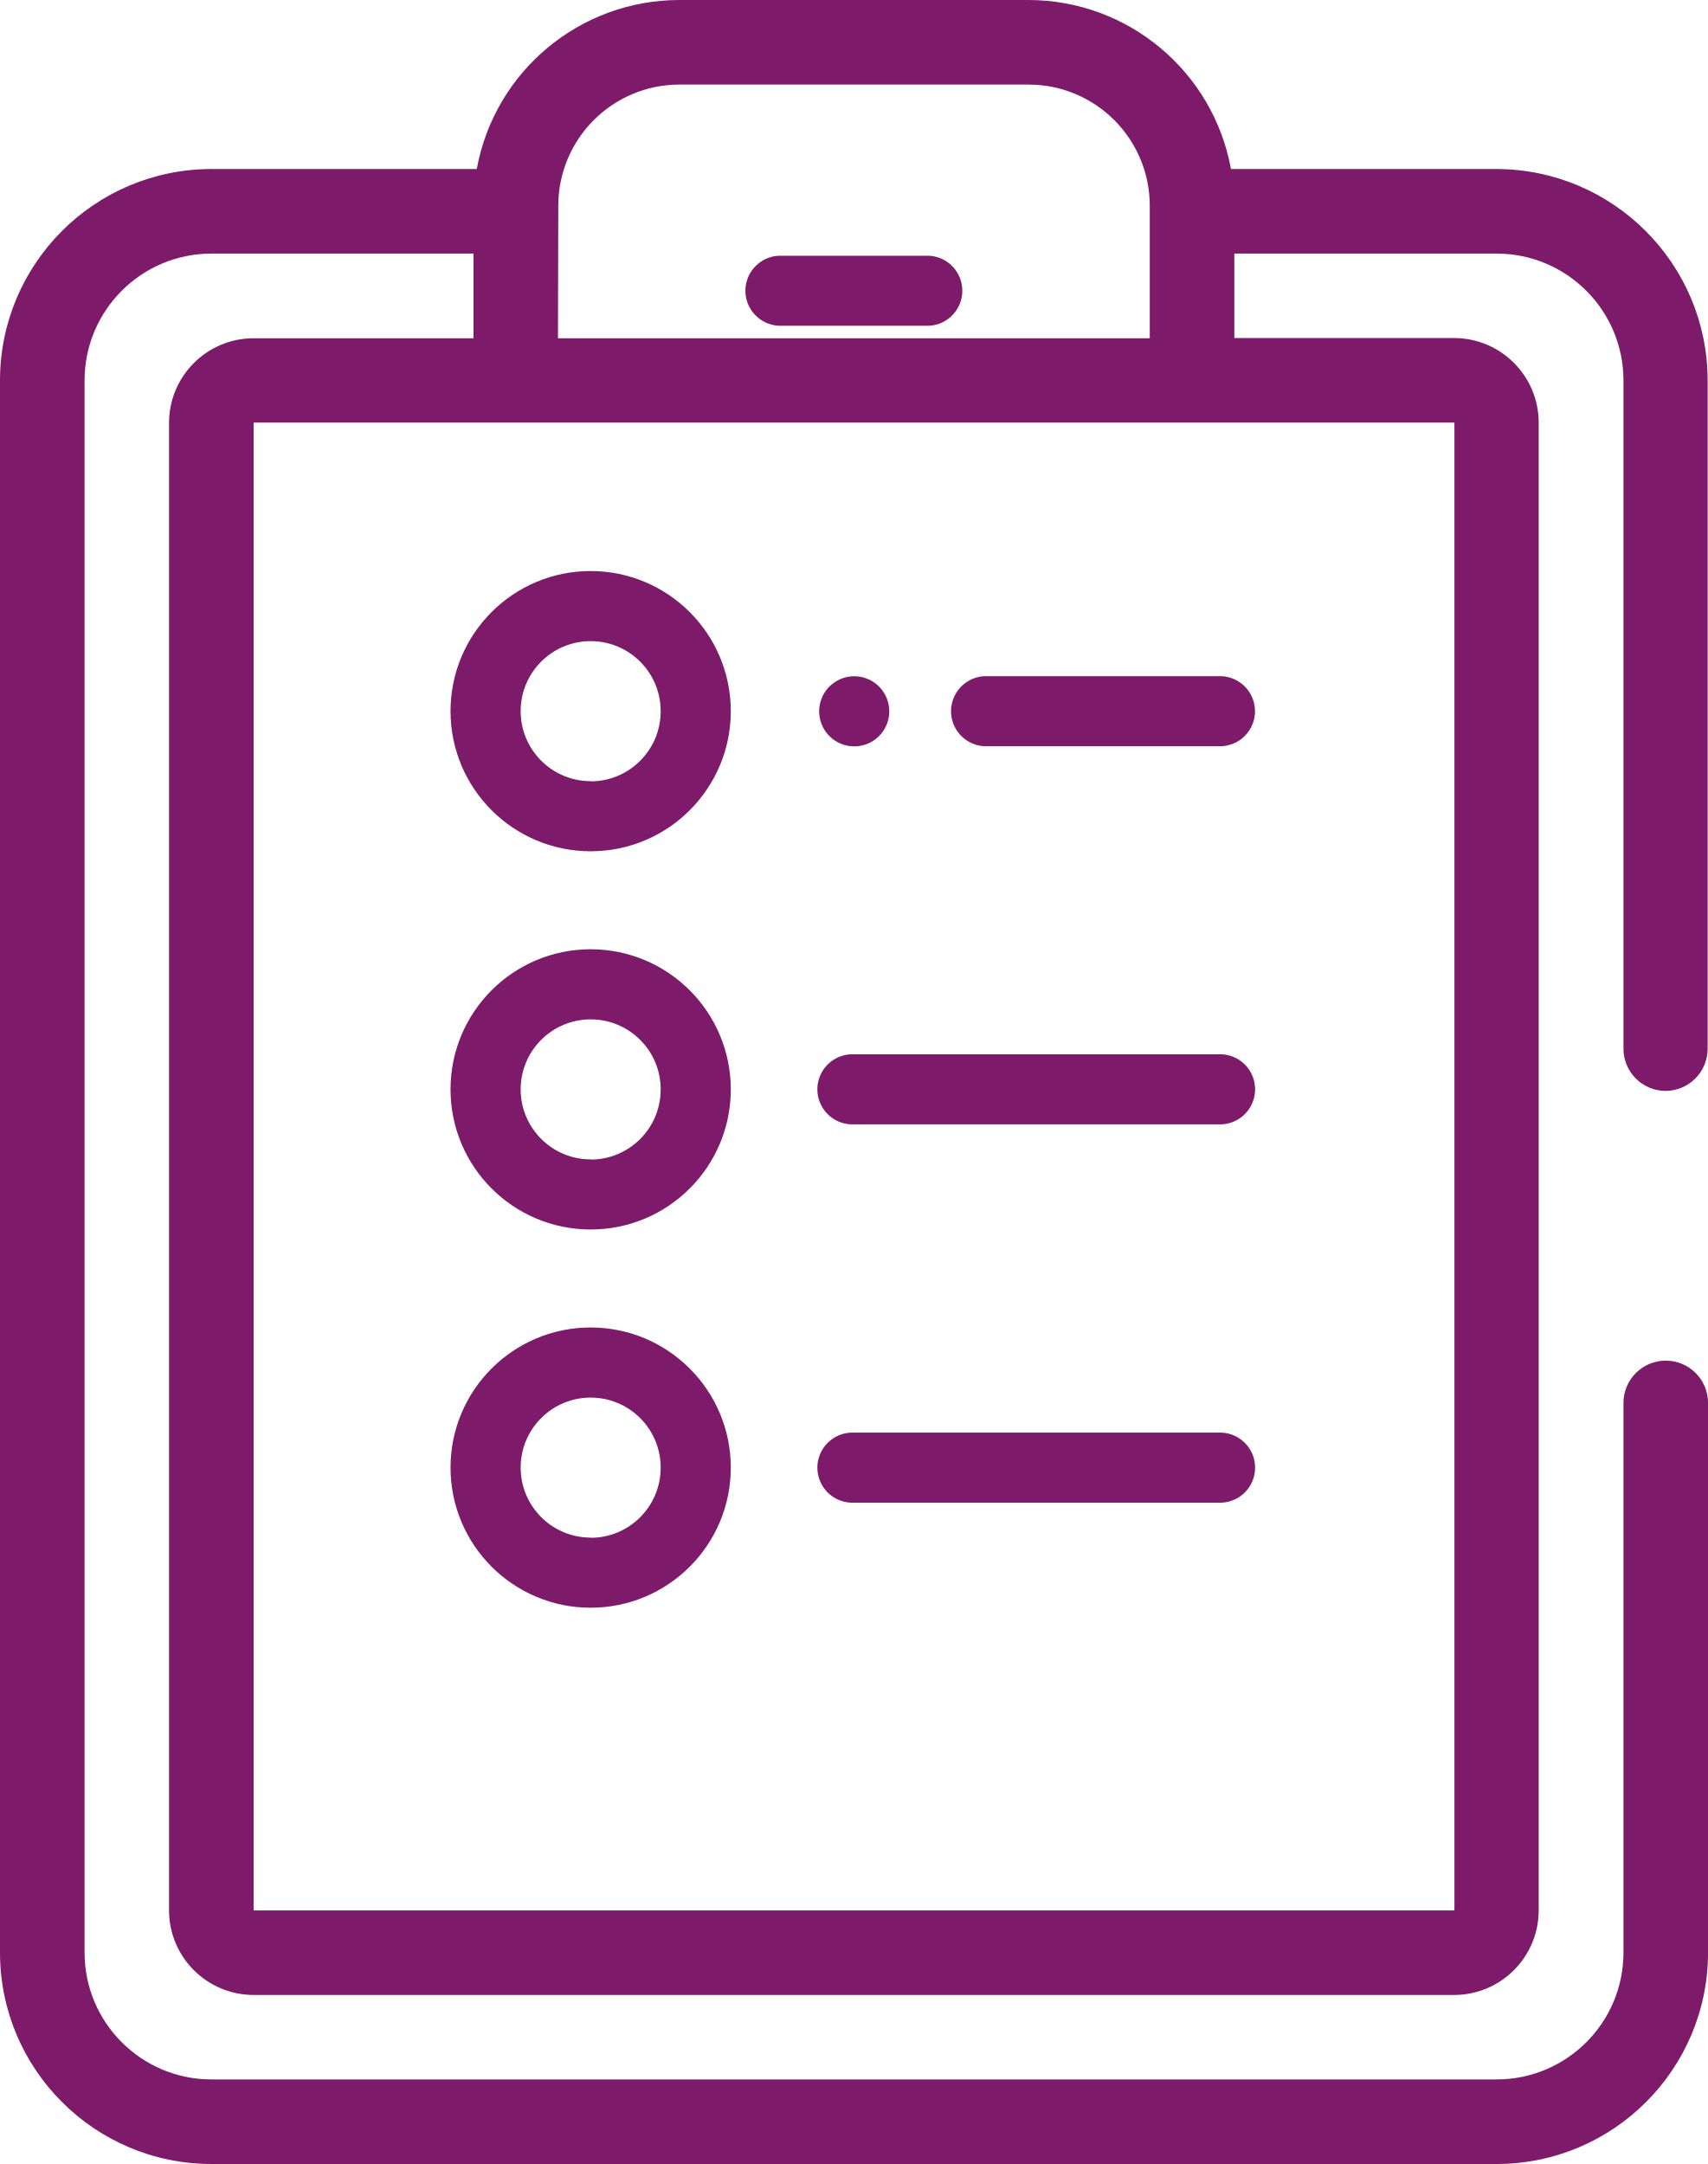
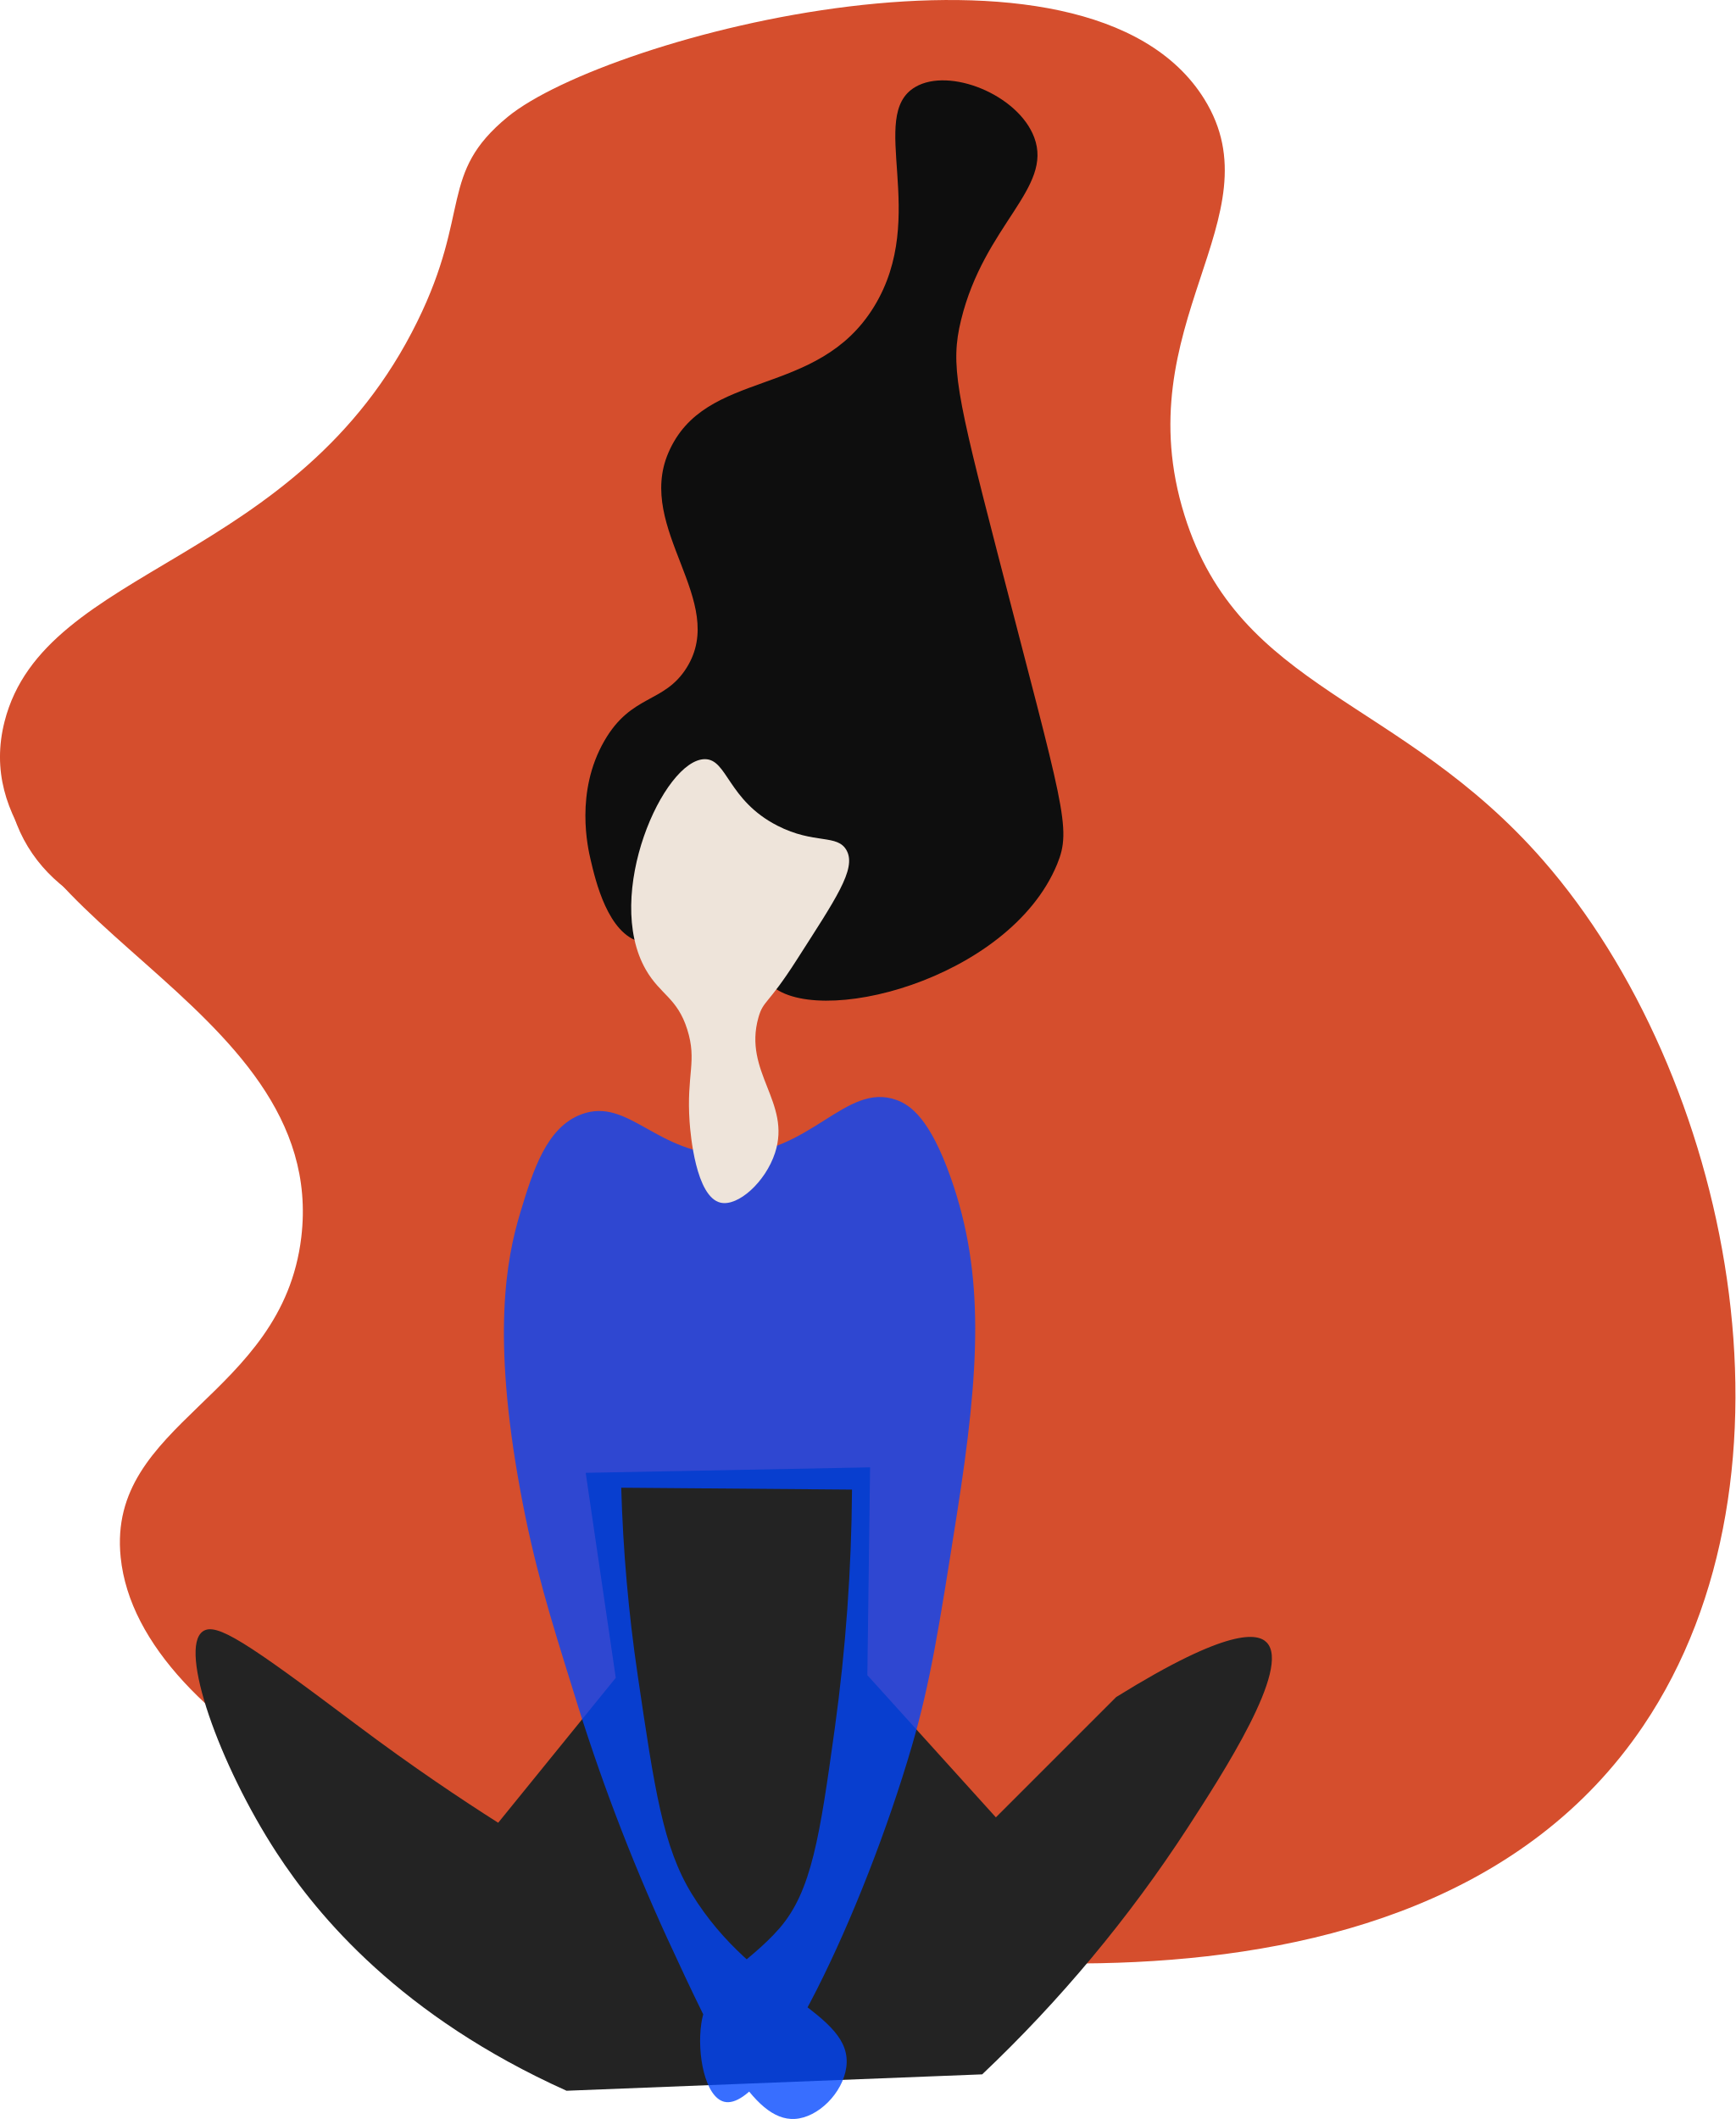
- <svg xmlns="http://www.w3.org/2000/svg" width="16.659" height="21.112" viewBox="0 0 16.659 21.112">
-   <g id="Group_1401" data-name="Group 1401" transform="translate(697.17 -1236.987)">
-     <g id="Group_972" data-name="Group 972" transform="translate(-697.17 1236.987)">
-       <path id="Path_128" data-name="Path 128" d="M70.246,10.643a.412.412,0,0,0,.412-.412V3.711A2.064,2.064,0,0,0,68.6,1.649H66.008A2.01,2.01,0,0,0,64.034,0H60.625a2.01,2.01,0,0,0-1.974,1.649H56.062A2.064,2.064,0,0,0,54,3.711V19.05a2.064,2.064,0,0,0,2.062,2.062H68.6a2.064,2.064,0,0,0,2.062-2.062V13.687a.412.412,0,1,0-.825,0V19.05A1.238,1.238,0,0,1,68.6,20.287H56.062a1.238,1.238,0,0,1-1.237-1.237V3.711a1.238,1.238,0,0,1,1.237-1.237h2.557V3.3H56.474a.826.826,0,0,0-.825.825V18.638a.826.826,0,0,0,.825.825H68.185a.826.826,0,0,0,.825-.825V4.123a.826.826,0,0,0-.825-.825H66.041V2.474H68.6a1.238,1.238,0,0,1,1.237,1.237V10.23A.412.412,0,0,0,70.246,10.643Zm-10.8-8.636A1.183,1.183,0,0,1,60.625.825h3.409a1.183,1.183,0,0,1,1.182,1.182V3.3H59.443Zm8.742,2.117V18.638H56.474V4.123H68.185Z" transform="translate(-54)" fill="#7e1a6a" />
+ <svg xmlns="http://www.w3.org/2000/svg" width="212.991" height="260.079" viewBox="0 0 212.991 260.079">
+   <g id="Group_1450" data-name="Group 1450" transform="translate(-650.607 615.134)">
+     <g id="Blob" transform="translate(650.607 -615.134)">
+       <g id="Group_1448" data-name="Group 1448">
+         <path id="Path_690" data-name="Path 690" d="M712.916-600.788c-8.492,6.975-4.44,11.58-11.083,25.1-14.74,30.006-45.77,29.866-50.666,49.109-6.12,24.057,39.921,33.935,36.417,63.3-2.347,19.662-23.874,22.607-22.167,39.287,2.208,21.568,40.488,38.979,71.25,44.743,16.534,3.1,87.141,18.035,115.582-24.008,20.9-30.9,10.66-80.075-12.292-106.322-17.535-20.053-37.239-20.719-43.981-42.319-7.3-23.387,11.457-36.521,2.439-51.066C784.006-626.214,725.075-610.775,712.916-600.788Z" transform="translate(-650.607 615.134)" fill="#d54e2d" />
+         <path id="Path_691" data-name="Path 691" d="M664.434-559.694c-8.614,4.076-15.817,15.04-12.336,25.7,3.545,10.85,16.11,15.127,25.7,13.365,11.813-2.169,21.537-13.947,19.533-24.673C694.977-557.9,677.063-565.668,664.434-559.694Z" transform="translate(-650.394 634.17)" fill="#d54e2d" />
+       </g>
    </g>
-     <g id="Group_974" data-name="Group 974" transform="translate(-692.775 1242.56)">
-       <path id="Path_129" data-name="Path 129" d="M142.233,130.1a1.367,1.367,0,1,0,1.367,1.367A1.368,1.368,0,0,0,142.233,130.1Zm0,2.05a.683.683,0,1,1,.683-.683A.684.684,0,0,1,142.233,132.152Z" transform="translate(-140.866 -130.102)" fill="#7e1a6a" />
-     </g>
-     <g id="Group_976" data-name="Group 976" transform="translate(-687.873 1243.586)">
-       <path id="Path_130" data-name="Path 130" d="M286.918,160.1h-2.244a.342.342,0,1,0,0,.683h2.244a.342.342,0,1,0,0-.683Z" transform="translate(-284.333 -160.102)" fill="#7e1a6a" />
-     </g>
-     <g id="Group_978" data-name="Group 978" transform="translate(-689.178 1243.585)">
-       <path id="Path_131" data-name="Path 131" d="M246.713,160.2a.342.342,0,1,0,.1.242A.344.344,0,0,0,246.713,160.2Z" transform="translate(-246.13 -160.1)" fill="#7e1a6a" />
-     </g>
-     <g id="Group_980" data-name="Group 980" transform="translate(-692.775 1246.25)">
-       <path id="Path_132" data-name="Path 132" d="M142.233,238.1a1.367,1.367,0,1,0,1.367,1.367A1.368,1.368,0,0,0,142.233,238.1Zm0,2.05a.683.683,0,1,1,.683-.683A.684.684,0,0,1,142.233,240.152Z" transform="translate(-140.866 -238.102)" fill="#7e1a6a" />
-     </g>
-     <g id="Group_982" data-name="Group 982" transform="translate(-689.178 1247.275)">
-       <path id="Path_133" data-name="Path 133" d="M250.018,268.1h-3.549a.342.342,0,1,0,0,.683h3.549a.342.342,0,1,0,0-.683Z" transform="translate(-246.127 -268.102)" fill="#7e1a6a" />
-     </g>
-     <g id="Group_984" data-name="Group 984" transform="translate(-692.775 1249.94)">
-       <path id="Path_134" data-name="Path 134" d="M142.233,346.1a1.367,1.367,0,1,0,1.367,1.367A1.368,1.368,0,0,0,142.233,346.1Zm0,2.05a.683.683,0,1,1,.683-.683A.684.684,0,0,1,142.233,348.152Z" transform="translate(-140.866 -346.102)" fill="#7e1a6a" />
-     </g>
-     <g id="Group_986" data-name="Group 986" transform="translate(-689.178 1250.966)">
-       <path id="Path_135" data-name="Path 135" d="M250.018,376.1h-3.549a.342.342,0,1,0,0,.683h3.549a.342.342,0,1,0,0-.683Z" transform="translate(-246.127 -376.102)" fill="#7e1a6a" />
-     </g>
-     <g id="Group_988" data-name="Group 988" transform="translate(-689.917 1239.482)">
-       <path id="Path_136" data-name="Path 136" d="M226.311,40h-1.469a.342.342,0,0,0,0,.683h1.469a.342.342,0,0,0,0-.683Z" transform="translate(-224.5 -40)" fill="#7e1a6a" />
+     <g id="Girl_5" transform="translate(674.61 -605.276)">
+       <g id="Group_1449" data-name="Group 1449">
+         <path id="Path_692" data-name="Path 692" d="M710.384-502.1c-4.059-.954-5.582-7.575-6.174-10.1-.33-1.407-1.944-8.3,1.684-14.592,3.33-5.782,7.329-4.555,10.1-8.979,5.124-8.179-6.26-17.023-2.245-26.378,4.49-10.46,18.274-6.54,25.255-17.959,6.8-11.124-.92-23.44,5.05-26.938,4.2-2.462,12.621.947,14.592,6.174,2.354,6.242-6.126,10.725-8.979,22.45-1.325,5.442-.589,8.959,4.489,28.622,8.066,31.24,9.138,33.714,7.3,38.162-5.9,14.26-29.919,20.316-35.356,14.592-2.8-2.942-.548-8.858-3.368-10.1C719.422-508.614,715.153-500.98,710.384-502.1Z" transform="translate(-655.726 607.867)" fill="#0e0e0e" />
+         <path id="Path_693" data-name="Path 693" d="M716.182-481.7l34.9-.672q-.169,12.752-.336,25.506l15.774,17.451q7.382-7.382,14.766-14.766c13.929-8.653,17.387-7.8,18.459-6.712,3.06,3.1-5.4,16.142-9.732,22.821a167.249,167.249,0,0,1-25.171,30.2l-51.012,2.013c-20.321-9.143-30.52-21.446-35.574-29.2-7.08-10.859-12.077-25.073-9.062-27.184,1.636-1.145,5.324,1.285,18.795,11.41,7,5.263,13.08,9.3,17.451,12.081l14.431-17.787Z" transform="translate(-668.301 652.613)" fill="#232323" />
+         <path id="Path_694" data-name="Path 694" d="M705.746-513.771c5.764-2.113,9.223,5,18.13,4.972,9.95-.034,14.233-8.944,20.47-6.727,1.754.624,4.144,2.3,6.726,9.651,4.12,11.736,3.553,23.206.715,41.224-2.172,13.788-3.258,20.681-5.54,28.492-5.91,20.232-17.566,44.962-23.017,43.6-2.333-.583-3.362-5.831-2.808-9.6.8-5.46,5.62-7.108,9.6-11.7,3.945-4.559,4.946-11.295,6.788-24.578a224.794,224.794,0,0,0,2.107-29.258l-28.322-.233a196.023,196.023,0,0,0,2.02,23.011c2.073,14.058,3.108,21.086,6.64,26.845,7.715,12.577,19.917,14.488,18.959,21.3-.442,3.146-3.452,6.16-6.32,6.32-5.171.289-9.442-8.723-15.682-22.237a242.509,242.509,0,0,1-11.47-30.194c-2.857-9.151-4.862-15.575-6.554-24.811-3.465-18.918-1.7-28.294,0-33.938C699.78-506.921,701.447-512.194,705.746-513.771Z" transform="translate(-658.355 640.665)" fill="rgba(0,69,255,0.78)" />
+         <path id="Path_695" data-name="Path 695" d="M709.512-520.6c-5.266-9.165,2.2-25.86,7.252-25.846,2.759.007,2.8,5.034,8.88,8.157,4.566,2.344,7.4.978,8.518,3.067,1.209,2.265-1.366,5.946-6.174,13.469-3.532,5.528-4.055,4.882-4.66,7.012-1.9,6.715,4.057,10.406,2.04,16.608-1.167,3.583-4.549,6.627-6.7,6.118-3.017-.712-3.684-8.4-3.788-9.907-.407-5.885.952-7.423-.292-11.362C713.369-517.147,711.283-517.522,709.512-520.6Z" transform="translate(-654.249 629.766)" fill="#eee4da" />
+       </g>
    </g>
  </g>
</svg>
